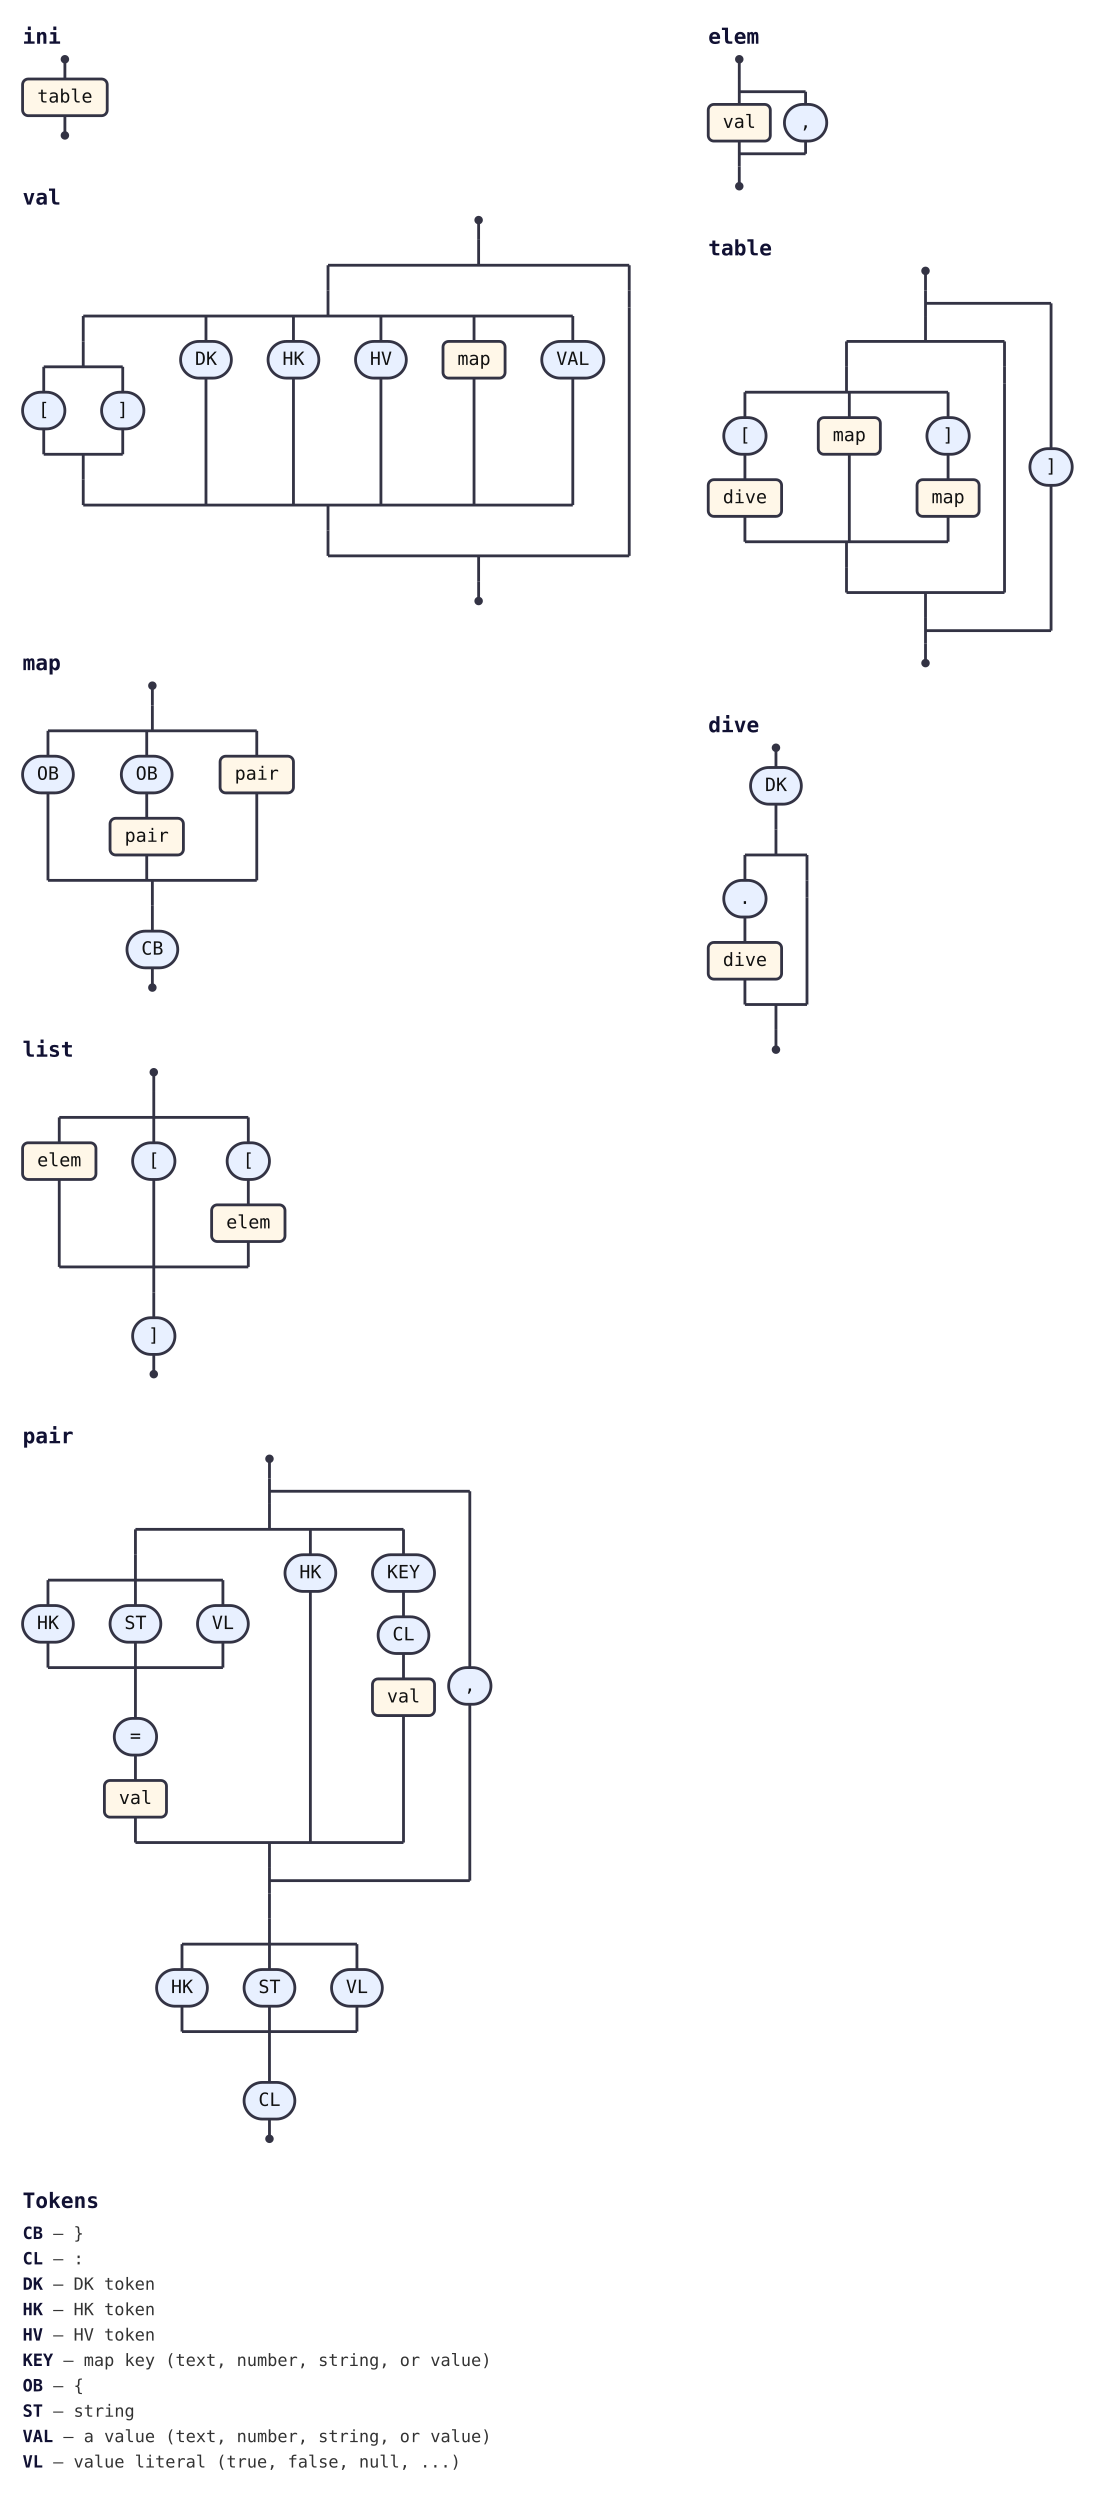
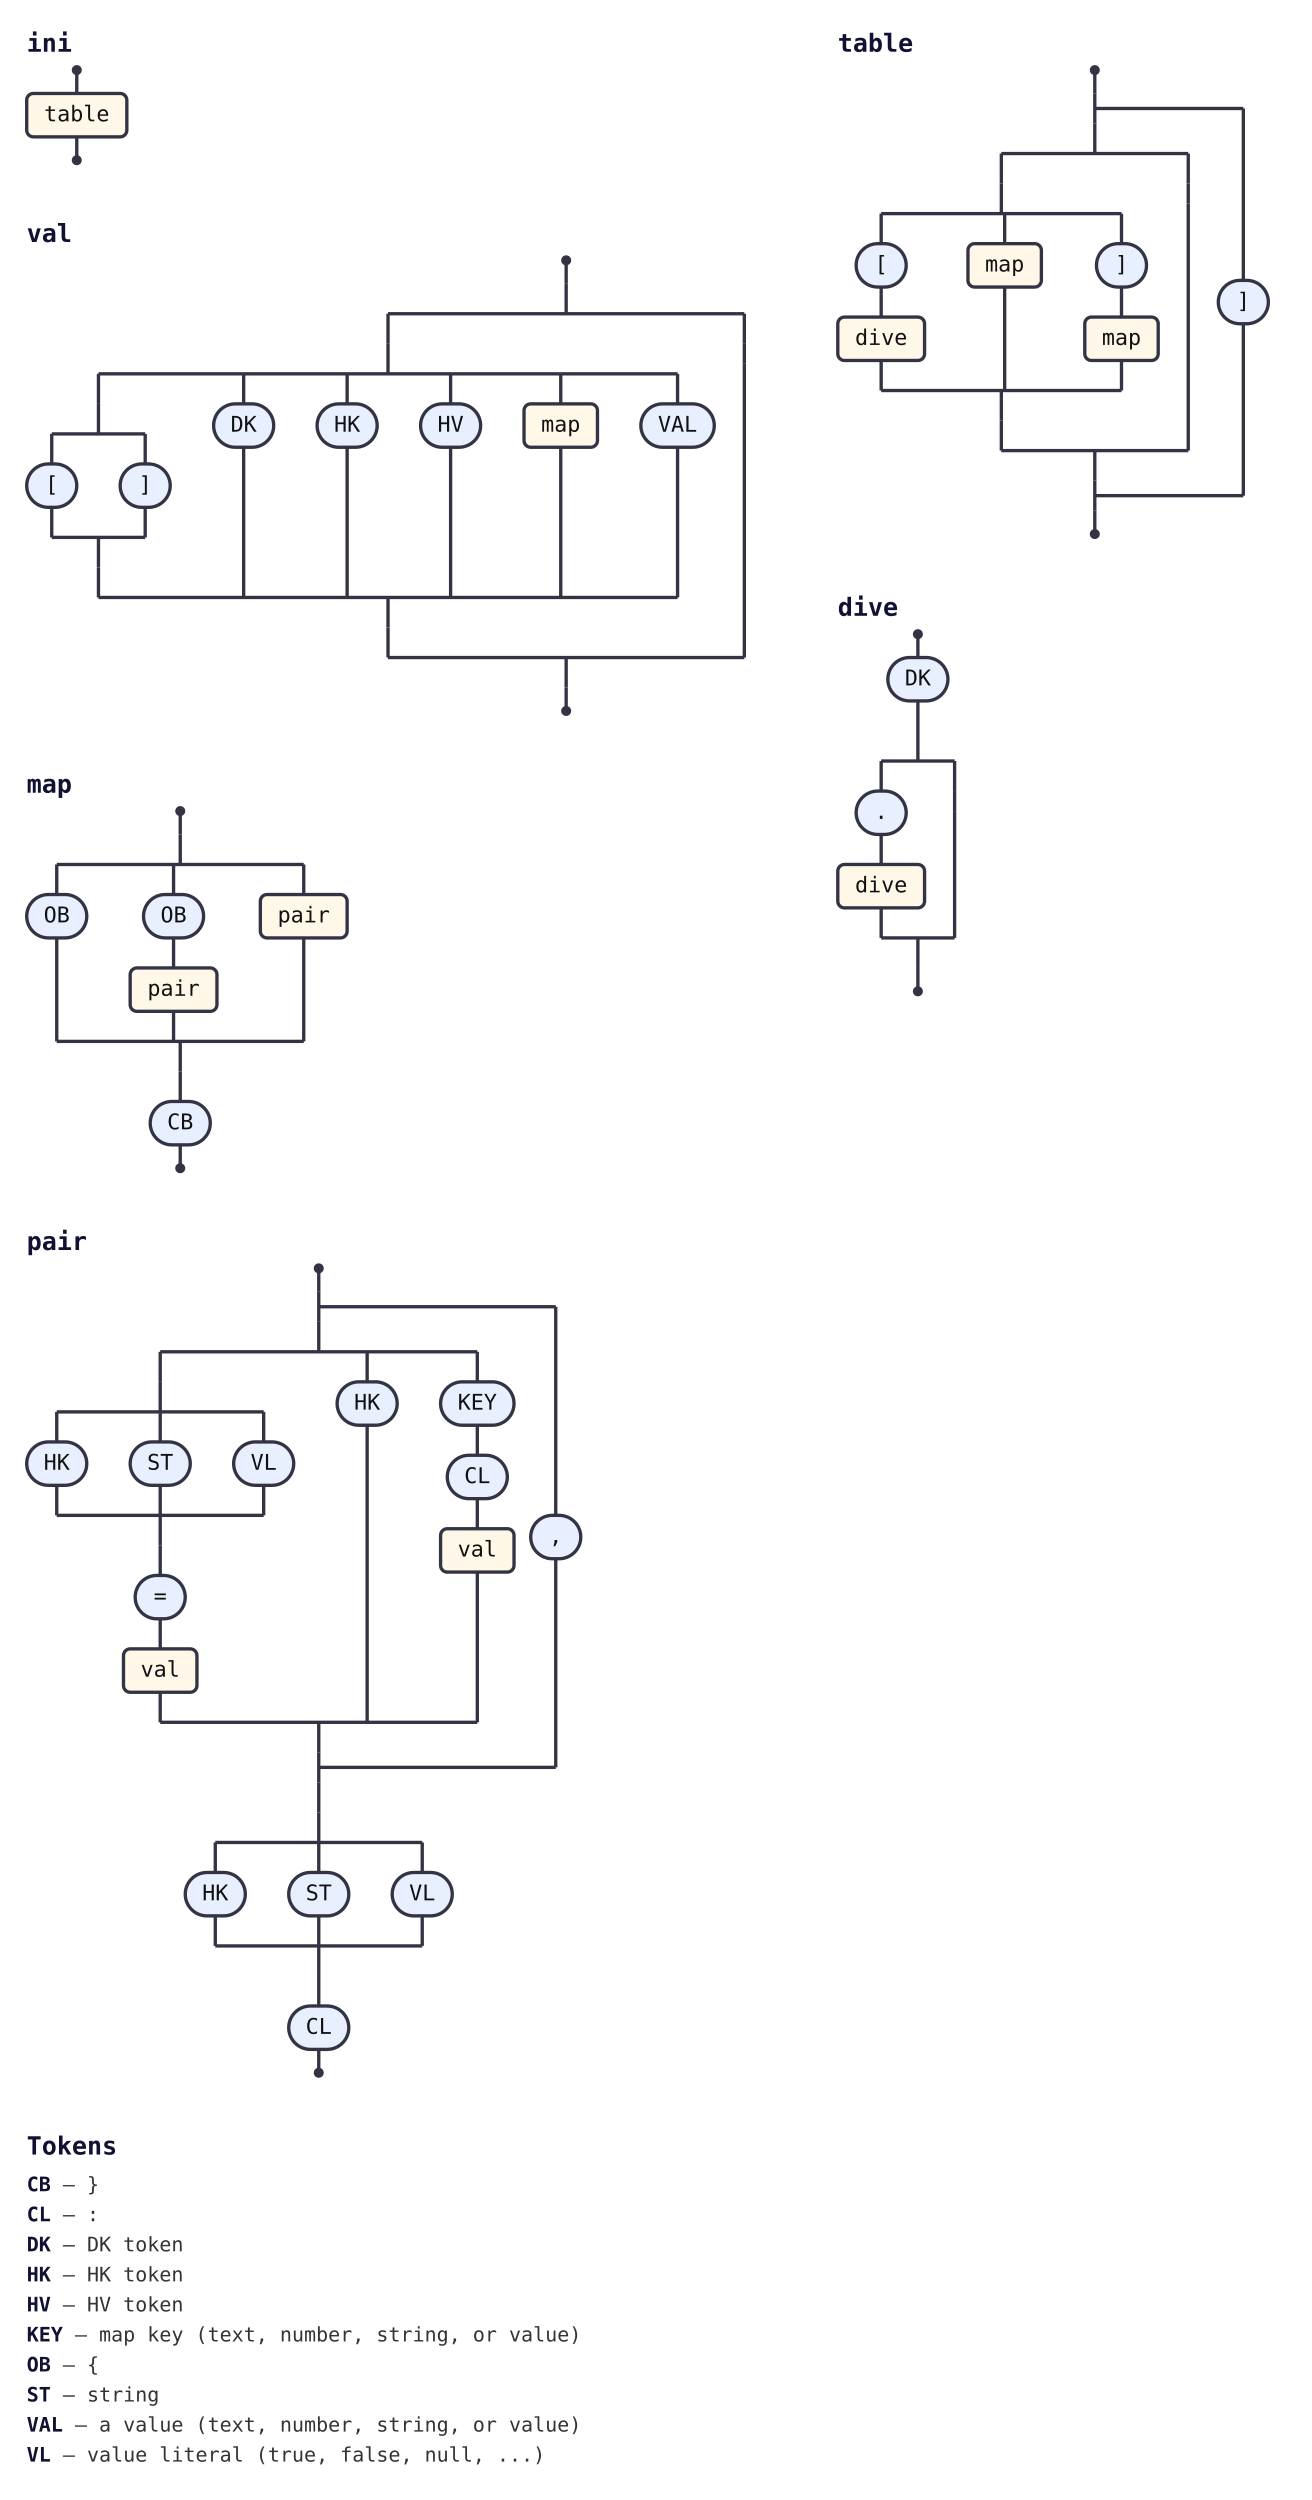
- <svg xmlns="http://www.w3.org/2000/svg" class="railroad" width="786" height="1772" viewBox="0 0 786 1772">
+ <svg xmlns="http://www.w3.org/2000/svg" class="railroad" width="786" height="1498" viewBox="0 0 786 1498">
  <style>svg.railroad{background:#fff;font-family:monospace;font-size:13px}.rr-line{stroke:#334;stroke-width:2;fill:none}.rr-cap{fill:#334}.rr-term{fill:#e8f0ff;stroke:#334;stroke-width:2}.rr-nonterm{fill:#fff7e8;stroke:#334;stroke-width:2}.rr-label{fill:#111;text-anchor:middle;dominant-baseline:middle}.rr-comment{fill:#666;font-style:italic;text-anchor:middle;dominant-baseline:middle}.rr-title{fill:#113;font-weight:bold;font-size:15px}.rr-legend{fill:#333;font-size:12px}.rr-legend-tok{fill:#113;font-weight:bold}a:hover .rr-nonterm{fill:#ffe6b3;cursor:pointer}</style>
  <g>
    <g id="ini">
      <text class="rr-title" x="16" y="31">ini</text>
      <circle class="rr-cap" cx="46" cy="42" r="3" />
      <path class="rr-line" d="M46 42V56" />
      <a href="#table">
        <rect class="rr-nonterm" x="16" y="56" width="60" height="26" rx="4" ry="4" />
        <text class="rr-label" x="46" y="69">table</text>
      </a>
      <path class="rr-line" d="M46 82V96" />
      <circle class="rr-cap" cx="46" cy="96" r="3" />
    </g>
    <g id="val">
      <text class="rr-title" x="16" y="145">val</text>
      <circle class="rr-cap" cx="339.25" cy="156" r="3" />
      <path class="rr-line" d="M339.25 156V170" />
      <path class="rr-line" d="M339.25 170V188" />
      <path class="rr-line" d="M232.5 188H446" />
      <path class="rr-line" d="M232.5 394H446" />
      <path class="rr-line" d="M339.25 394V412" />
      <path class="rr-line" d="M232.5 188V206" />
      <path class="rr-line" d="M232.5 206V224" />
      <path class="rr-line" d="M59 224H406" />
      <path class="rr-line" d="M59 358H406" />
      <path class="rr-line" d="M232.5 358V376" />
      <path class="rr-line" d="M59 224V242" />
      <path class="rr-line" d="M59 242V260" />
      <path class="rr-line" d="M31 260H87" />
      <path class="rr-line" d="M31 322H87" />
      <path class="rr-line" d="M59 322V340" />
      <path class="rr-line" d="M31 260V278" />
      <rect class="rr-term" x="16" y="278" width="30" height="26" rx="13" ry="13" />
      <text class="rr-label" x="31" y="291">[</text>
      <path class="rr-line" d="M31 304V322" />
      <path class="rr-line" d="M87 260V278" />
      <rect class="rr-term" x="72" y="278" width="30" height="26" rx="13" ry="13" />
      <text class="rr-label" x="87" y="291">]</text>
      <path class="rr-line" d="M87 304V322" />
      <path class="rr-line" d="M59 340V358" />
      <path class="rr-line" d="M146 224V242" />
      <rect class="rr-term" x="128" y="242" width="36" height="26" rx="13" ry="13" />
      <text class="rr-label" x="146" y="255">DK</text>
      <path class="rr-line" d="M146 268V358" />
      <path class="rr-line" d="M208 224V242" />
      <rect class="rr-term" x="190" y="242" width="36" height="26" rx="13" ry="13" />
      <text class="rr-label" x="208" y="255">HK</text>
      <path class="rr-line" d="M208 268V358" />
      <path class="rr-line" d="M270 224V242" />
      <rect class="rr-term" x="252" y="242" width="36" height="26" rx="13" ry="13" />
      <text class="rr-label" x="270" y="255">HV</text>
      <path class="rr-line" d="M270 268V358" />
      <path class="rr-line" d="M336 224V242" />
      <a href="#map">
        <rect class="rr-nonterm" x="314" y="242" width="44" height="26" rx="4" ry="4" />
        <text class="rr-label" x="336" y="255">map</text>
      </a>
      <path class="rr-line" d="M336 268V358" />
      <path class="rr-line" d="M406 224V242" />
      <rect class="rr-term" x="384" y="242" width="44" height="26" rx="13" ry="13" />
      <text class="rr-label" x="406" y="255">VAL</text>
      <path class="rr-line" d="M406 268V358" />
      <path class="rr-line" d="M232.5 376V394" />
      <path class="rr-line" d="M446 188V206" />
      <path class="rr-line" d="M446 206V218" />
      <path class="rr-line" d="M446 218V394" />
      <path class="rr-line" d="M339.25 412V426" />
      <circle class="rr-cap" cx="339.25" cy="426" r="3" />
    </g>
    <g id="map">
      <text class="rr-title" x="16" y="475">map</text>
      <circle class="rr-cap" cx="108" cy="486" r="3" />
      <path class="rr-line" d="M108 486V500" />
      <path class="rr-line" d="M108 500V518" />
      <path class="rr-line" d="M34 518H182" />
      <path class="rr-line" d="M34 624H182" />
      <path class="rr-line" d="M108 624V642" />
      <path class="rr-line" d="M34 518V536" />
      <rect class="rr-term" x="16" y="536" width="36" height="26" rx="13" ry="13" />
      <text class="rr-label" x="34" y="549">OB</text>
      <path class="rr-line" d="M34 562V624" />
      <path class="rr-line" d="M104 518V536" />
      <rect class="rr-term" x="86" y="536" width="36" height="26" rx="13" ry="13" />
      <text class="rr-label" x="104" y="549">OB</text>
      <path class="rr-line" d="M104 562V580" />
      <a href="#pair">
        <rect class="rr-nonterm" x="78" y="580" width="52" height="26" rx="4" ry="4" />
        <text class="rr-label" x="104" y="593">pair</text>
      </a>
      <path class="rr-line" d="M104 606V624" />
      <path class="rr-line" d="M182 518V536" />
      <a href="#pair">
        <rect class="rr-nonterm" x="156" y="536" width="52" height="26" rx="4" ry="4" />
        <text class="rr-label" x="182" y="549">pair</text>
      </a>
      <path class="rr-line" d="M182 562V624" />
      <path class="rr-line" d="M108 642V660" />
      <rect class="rr-term" x="90" y="660" width="36" height="26" rx="13" ry="13" />
      <text class="rr-label" x="108" y="673">CB</text>
      <path class="rr-line" d="M108 686V700" />
      <circle class="rr-cap" cx="108" cy="700" r="3" />
    </g>
-     <g id="list">
-       <text class="rr-title" x="16" y="749">list</text>
-       <circle class="rr-cap" cx="109" cy="760" r="3" />
-       <path class="rr-line" d="M109 760V774" />
-       <path class="rr-line" d="M109 774V792" />
-       <path class="rr-line" d="M42 792H176" />
-       <path class="rr-line" d="M42 898H176" />
-       <path class="rr-line" d="M109 898V916" />
-       <path class="rr-line" d="M42 792V810" />
-       <a href="#elem">
-         <rect class="rr-nonterm" x="16" y="810" width="52" height="26" rx="4" ry="4" />
-         <text class="rr-label" x="42" y="823">elem</text>
-       </a>
-       <path class="rr-line" d="M42 836V898" />
-       <path class="rr-line" d="M109 792V810" />
-       <rect class="rr-term" x="94" y="810" width="30" height="26" rx="13" ry="13" />
-       <text class="rr-label" x="109" y="823">[</text>
-       <path class="rr-line" d="M109 836V898" />
-       <path class="rr-line" d="M176 792V810" />
-       <rect class="rr-term" x="161" y="810" width="30" height="26" rx="13" ry="13" />
-       <text class="rr-label" x="176" y="823">[</text>
-       <path class="rr-line" d="M176 836V854" />
-       <a href="#elem">
-         <rect class="rr-nonterm" x="150" y="854" width="52" height="26" rx="4" ry="4" />
-         <text class="rr-label" x="176" y="867">elem</text>
-       </a>
-       <path class="rr-line" d="M176 880V898" />
-       <path class="rr-line" d="M109 916V934" />
-       <rect class="rr-term" x="94" y="934" width="30" height="26" rx="13" ry="13" />
-       <text class="rr-label" x="109" y="947">]</text>
-       <path class="rr-line" d="M109 960V974" />
-       <circle class="rr-cap" cx="109" cy="974" r="3" />
-     </g>
    <g id="pair">
-       <text class="rr-title" x="16" y="1023">pair</text>
-       <circle class="rr-cap" cx="191" cy="1034" r="3" />
-       <path class="rr-line" d="M191 1034V1048" />
-       <path class="rr-line" d="M191 1048V1066" />
-       <path class="rr-line" d="M191 1066V1084" />
-       <path class="rr-line" d="M96 1084H286" />
-       <path class="rr-line" d="M96 1306H286" />
-       <path class="rr-line" d="M191 1306V1324" />
-       <path class="rr-line" d="M96 1084V1102" />
-       <path class="rr-line" d="M96 1102V1120" />
-       <path class="rr-line" d="M34 1120H158" />
-       <path class="rr-line" d="M34 1182H158" />
-       <path class="rr-line" d="M96 1182V1200" />
-       <path class="rr-line" d="M34 1120V1138" />
-       <rect class="rr-term" x="16" y="1138" width="36" height="26" rx="13" ry="13" />
-       <text class="rr-label" x="34" y="1151">HK</text>
-       <path class="rr-line" d="M34 1164V1182" />
-       <path class="rr-line" d="M96 1120V1138" />
-       <rect class="rr-term" x="78" y="1138" width="36" height="26" rx="13" ry="13" />
-       <text class="rr-label" x="96" y="1151">ST</text>
-       <path class="rr-line" d="M96 1164V1182" />
-       <path class="rr-line" d="M158 1120V1138" />
-       <rect class="rr-term" x="140" y="1138" width="36" height="26" rx="13" ry="13" />
-       <text class="rr-label" x="158" y="1151">VL</text>
-       <path class="rr-line" d="M158 1164V1182" />
-       <path class="rr-line" d="M96 1200V1218" />
-       <rect class="rr-term" x="81" y="1218" width="30" height="26" rx="13" ry="13" />
-       <text class="rr-label" x="96" y="1231">=</text>
-       <path class="rr-line" d="M96 1244V1262" />
+       <text class="rr-title" x="16" y="749">pair</text>
+       <circle class="rr-cap" cx="191" cy="760" r="3" />
+       <path class="rr-line" d="M191 760V774" />
+       <path class="rr-line" d="M191 774V792" />
+       <path class="rr-line" d="M191 792V810" />
+       <path class="rr-line" d="M96 810H286" />
+       <path class="rr-line" d="M96 1032H286" />
+       <path class="rr-line" d="M191 1032V1050" />
+       <path class="rr-line" d="M96 810V828" />
+       <path class="rr-line" d="M96 828V846" />
+       <path class="rr-line" d="M34 846H158" />
+       <path class="rr-line" d="M34 908H158" />
+       <path class="rr-line" d="M96 908V926" />
+       <path class="rr-line" d="M34 846V864" />
+       <rect class="rr-term" x="16" y="864" width="36" height="26" rx="13" ry="13" />
+       <text class="rr-label" x="34" y="877">HK</text>
+       <path class="rr-line" d="M34 890V908" />
+       <path class="rr-line" d="M96 846V864" />
+       <rect class="rr-term" x="78" y="864" width="36" height="26" rx="13" ry="13" />
+       <text class="rr-label" x="96" y="877">ST</text>
+       <path class="rr-line" d="M96 890V908" />
+       <path class="rr-line" d="M158 846V864" />
+       <rect class="rr-term" x="140" y="864" width="36" height="26" rx="13" ry="13" />
+       <text class="rr-label" x="158" y="877">VL</text>
+       <path class="rr-line" d="M158 890V908" />
+       <path class="rr-line" d="M96 926V944" />
+       <rect class="rr-term" x="81" y="944" width="30" height="26" rx="13" ry="13" />
+       <text class="rr-label" x="96" y="957">=</text>
+       <path class="rr-line" d="M96 970V988" />
      <a href="#val">
-         <rect class="rr-nonterm" x="74" y="1262" width="44" height="26" rx="4" ry="4" />
-         <text class="rr-label" x="96" y="1275">val</text>
-       </a>
-       <path class="rr-line" d="M96 1288V1306" />
-       <path class="rr-line" d="M220 1084V1102" />
-       <rect class="rr-term" x="202" y="1102" width="36" height="26" rx="13" ry="13" />
-       <text class="rr-label" x="220" y="1115">HK</text>
-       <path class="rr-line" d="M220 1128V1306" />
-       <path class="rr-line" d="M286 1084V1102" />
-       <rect class="rr-term" x="264" y="1102" width="44" height="26" rx="13" ry="13" />
-       <text class="rr-label" x="286" y="1115">KEY</text>
-       <path class="rr-line" d="M286 1128V1146" />
-       <rect class="rr-term" x="268" y="1146" width="36" height="26" rx="13" ry="13" />
-       <text class="rr-label" x="286" y="1159">CL</text>
-       <path class="rr-line" d="M286 1172V1190" />
+         <rect class="rr-nonterm" x="74" y="988" width="44" height="26" rx="4" ry="4" />
+         <text class="rr-label" x="96" y="1001">val</text>
+       </a>
+       <path class="rr-line" d="M96 1014V1032" />
+       <path class="rr-line" d="M220 810V828" />
+       <rect class="rr-term" x="202" y="828" width="36" height="26" rx="13" ry="13" />
+       <text class="rr-label" x="220" y="841">HK</text>
+       <path class="rr-line" d="M220 854V1032" />
+       <path class="rr-line" d="M286 810V828" />
+       <rect class="rr-term" x="264" y="828" width="44" height="26" rx="13" ry="13" />
+       <text class="rr-label" x="286" y="841">KEY</text>
+       <path class="rr-line" d="M286 854V872" />
+       <rect class="rr-term" x="268" y="872" width="36" height="26" rx="13" ry="13" />
+       <text class="rr-label" x="286" y="885">CL</text>
+       <path class="rr-line" d="M286 898V916" />
      <a href="#val">
-         <rect class="rr-nonterm" x="264" y="1190" width="44" height="26" rx="4" ry="4" />
-         <text class="rr-label" x="286" y="1203">val</text>
-       </a>
-       <path class="rr-line" d="M286 1216V1306" />
-       <path class="rr-line" d="M191 1324V1342" />
-       <path class="rr-line" d="M191 1333H333" />
-       <path class="rr-line" d="M191 1057H333" />
-       <path class="rr-line" d="M333 1208V1333" />
-       <path class="rr-line" d="M333 1057V1182" />
-       <rect class="rr-term" x="318" y="1182" width="30" height="26" rx="13" ry="13" />
-       <text class="rr-label" x="333" y="1195">,</text>
-       <path class="rr-line" d="M191 1342V1360" />
-       <path class="rr-line" d="M191 1360V1378" />
-       <path class="rr-line" d="M129 1378H253" />
-       <path class="rr-line" d="M129 1440H253" />
-       <path class="rr-line" d="M191 1440V1458" />
-       <path class="rr-line" d="M129 1378V1396" />
-       <rect class="rr-term" x="111" y="1396" width="36" height="26" rx="13" ry="13" />
-       <text class="rr-label" x="129" y="1409">HK</text>
-       <path class="rr-line" d="M129 1422V1440" />
-       <path class="rr-line" d="M191 1378V1396" />
-       <rect class="rr-term" x="173" y="1396" width="36" height="26" rx="13" ry="13" />
-       <text class="rr-label" x="191" y="1409">ST</text>
-       <path class="rr-line" d="M191 1422V1440" />
-       <path class="rr-line" d="M253 1378V1396" />
-       <rect class="rr-term" x="235" y="1396" width="36" height="26" rx="13" ry="13" />
-       <text class="rr-label" x="253" y="1409">VL</text>
-       <path class="rr-line" d="M253 1422V1440" />
-       <path class="rr-line" d="M191 1458V1476" />
-       <rect class="rr-term" x="173" y="1476" width="36" height="26" rx="13" ry="13" />
-       <text class="rr-label" x="191" y="1489">CL</text>
-       <path class="rr-line" d="M191 1502V1516" />
-       <circle class="rr-cap" cx="191" cy="1516" r="3" />
-     </g>
-     <g id="elem">
-       <text class="rr-title" x="502" y="31">elem</text>
-       <circle class="rr-cap" cx="524" cy="42" r="3" />
-       <path class="rr-line" d="M524 42V56" />
-       <path class="rr-line" d="M524 56V74" />
-       <a href="#val">
-         <rect class="rr-nonterm" x="502" y="74" width="44" height="26" rx="4" ry="4" />
-         <text class="rr-label" x="524" y="87">val</text>
-       </a>
-       <path class="rr-line" d="M524 100V118" />
-       <path class="rr-line" d="M524 109H571" />
-       <path class="rr-line" d="M524 65H571" />
-       <path class="rr-line" d="M571 100V109" />
-       <path class="rr-line" d="M571 65V74" />
-       <rect class="rr-term" x="556" y="74" width="30" height="26" rx="13" ry="13" />
-       <text class="rr-label" x="571" y="87">,</text>
-       <path class="rr-line" d="M524 118V132" />
-       <circle class="rr-cap" cx="524" cy="132" r="3" />
+         <rect class="rr-nonterm" x="264" y="916" width="44" height="26" rx="4" ry="4" />
+         <text class="rr-label" x="286" y="929">val</text>
+       </a>
+       <path class="rr-line" d="M286 942V1032" />
+       <path class="rr-line" d="M191 1050V1068" />
+       <path class="rr-line" d="M191 1059H333" />
+       <path class="rr-line" d="M191 783H333" />
+       <path class="rr-line" d="M333 934V1059" />
+       <path class="rr-line" d="M333 783V908" />
+       <rect class="rr-term" x="318" y="908" width="30" height="26" rx="13" ry="13" />
+       <text class="rr-label" x="333" y="921">,</text>
+       <path class="rr-line" d="M191 1068V1086" />
+       <path class="rr-line" d="M191 1086V1104" />
+       <path class="rr-line" d="M129 1104H253" />
+       <path class="rr-line" d="M129 1166H253" />
+       <path class="rr-line" d="M191 1166V1184" />
+       <path class="rr-line" d="M129 1104V1122" />
+       <rect class="rr-term" x="111" y="1122" width="36" height="26" rx="13" ry="13" />
+       <text class="rr-label" x="129" y="1135">HK</text>
+       <path class="rr-line" d="M129 1148V1166" />
+       <path class="rr-line" d="M191 1104V1122" />
+       <rect class="rr-term" x="173" y="1122" width="36" height="26" rx="13" ry="13" />
+       <text class="rr-label" x="191" y="1135">ST</text>
+       <path class="rr-line" d="M191 1148V1166" />
+       <path class="rr-line" d="M253 1104V1122" />
+       <rect class="rr-term" x="235" y="1122" width="36" height="26" rx="13" ry="13" />
+       <text class="rr-label" x="253" y="1135">VL</text>
+       <path class="rr-line" d="M253 1148V1166" />
+       <path class="rr-line" d="M191 1184V1202" />
+       <rect class="rr-term" x="173" y="1202" width="36" height="26" rx="13" ry="13" />
+       <text class="rr-label" x="191" y="1215">CL</text>
+       <path class="rr-line" d="M191 1228V1242" />
+       <circle class="rr-cap" cx="191" cy="1242" r="3" />
    </g>
    <g id="table">
-       <text class="rr-title" x="502" y="181">table</text>
-       <circle class="rr-cap" cx="656" cy="192" r="3" />
-       <path class="rr-line" d="M656 192V206" />
-       <path class="rr-line" d="M656 206V224" />
-       <path class="rr-line" d="M656 224V242" />
-       <path class="rr-line" d="M600 242H712" />
-       <path class="rr-line" d="M600 420H712" />
-       <path class="rr-line" d="M656 420V438" />
-       <path class="rr-line" d="M600 242V260" />
-       <path class="rr-line" d="M600 260V278" />
-       <path class="rr-line" d="M528 278H672" />
-       <path class="rr-line" d="M528 384H672" />
-       <path class="rr-line" d="M600 384V402" />
-       <path class="rr-line" d="M528 278V296" />
-       <rect class="rr-term" x="513" y="296" width="30" height="26" rx="13" ry="13" />
-       <text class="rr-label" x="528" y="309">[</text>
-       <path class="rr-line" d="M528 322V340" />
+       <text class="rr-title" x="502" y="31">table</text>
+       <circle class="rr-cap" cx="656" cy="42" r="3" />
+       <path class="rr-line" d="M656 42V56" />
+       <path class="rr-line" d="M656 56V74" />
+       <path class="rr-line" d="M656 74V92" />
+       <path class="rr-line" d="M600 92H712" />
+       <path class="rr-line" d="M600 270H712" />
+       <path class="rr-line" d="M656 270V288" />
+       <path class="rr-line" d="M600 92V110" />
+       <path class="rr-line" d="M600 110V128" />
+       <path class="rr-line" d="M528 128H672" />
+       <path class="rr-line" d="M528 234H672" />
+       <path class="rr-line" d="M600 234V252" />
+       <path class="rr-line" d="M528 128V146" />
+       <rect class="rr-term" x="513" y="146" width="30" height="26" rx="13" ry="13" />
+       <text class="rr-label" x="528" y="159">[</text>
+       <path class="rr-line" d="M528 172V190" />
      <a href="#dive">
-         <rect class="rr-nonterm" x="502" y="340" width="52" height="26" rx="4" ry="4" />
-         <text class="rr-label" x="528" y="353">dive</text>
-       </a>
-       <path class="rr-line" d="M528 366V384" />
-       <path class="rr-line" d="M602 278V296" />
+         <rect class="rr-nonterm" x="502" y="190" width="52" height="26" rx="4" ry="4" />
+         <text class="rr-label" x="528" y="203">dive</text>
+       </a>
+       <path class="rr-line" d="M528 216V234" />
+       <path class="rr-line" d="M602 128V146" />
      <a href="#map">
-         <rect class="rr-nonterm" x="580" y="296" width="44" height="26" rx="4" ry="4" />
-         <text class="rr-label" x="602" y="309">map</text>
-       </a>
-       <path class="rr-line" d="M602 322V384" />
-       <path class="rr-line" d="M672 278V296" />
-       <rect class="rr-term" x="657" y="296" width="30" height="26" rx="13" ry="13" />
-       <text class="rr-label" x="672" y="309">]</text>
-       <path class="rr-line" d="M672 322V340" />
+         <rect class="rr-nonterm" x="580" y="146" width="44" height="26" rx="4" ry="4" />
+         <text class="rr-label" x="602" y="159">map</text>
+       </a>
+       <path class="rr-line" d="M602 172V234" />
+       <path class="rr-line" d="M672 128V146" />
+       <rect class="rr-term" x="657" y="146" width="30" height="26" rx="13" ry="13" />
+       <text class="rr-label" x="672" y="159">]</text>
+       <path class="rr-line" d="M672 172V190" />
      <a href="#map">
-         <rect class="rr-nonterm" x="650" y="340" width="44" height="26" rx="4" ry="4" />
-         <text class="rr-label" x="672" y="353">map</text>
-       </a>
-       <path class="rr-line" d="M672 366V384" />
-       <path class="rr-line" d="M600 402V420" />
-       <path class="rr-line" d="M712 242V260" />
-       <path class="rr-line" d="M712 260V272" />
-       <path class="rr-line" d="M712 272V420" />
-       <path class="rr-line" d="M656 438V456" />
-       <path class="rr-line" d="M656 447H745" />
-       <path class="rr-line" d="M656 215H745" />
-       <path class="rr-line" d="M745 344V447" />
-       <path class="rr-line" d="M745 215V318" />
-       <rect class="rr-term" x="730" y="318" width="30" height="26" rx="13" ry="13" />
-       <text class="rr-label" x="745" y="331">]</text>
-       <path class="rr-line" d="M656 456V470" />
-       <circle class="rr-cap" cx="656" cy="470" r="3" />
+         <rect class="rr-nonterm" x="650" y="190" width="44" height="26" rx="4" ry="4" />
+         <text class="rr-label" x="672" y="203">map</text>
+       </a>
+       <path class="rr-line" d="M672 216V234" />
+       <path class="rr-line" d="M600 252V270" />
+       <path class="rr-line" d="M712 92V110" />
+       <path class="rr-line" d="M712 110V122" />
+       <path class="rr-line" d="M712 122V270" />
+       <path class="rr-line" d="M656 288V306" />
+       <path class="rr-line" d="M656 297H745" />
+       <path class="rr-line" d="M656 65H745" />
+       <path class="rr-line" d="M745 194V297" />
+       <path class="rr-line" d="M745 65V168" />
+       <rect class="rr-term" x="730" y="168" width="30" height="26" rx="13" ry="13" />
+       <text class="rr-label" x="745" y="181">]</text>
+       <path class="rr-line" d="M656 306V320" />
+       <circle class="rr-cap" cx="656" cy="320" r="3" />
    </g>
    <g id="dive">
-       <text class="rr-title" x="502" y="519">dive</text>
-       <circle class="rr-cap" cx="550" cy="530" r="3" />
-       <path class="rr-line" d="M550 530V544" />
-       <rect class="rr-term" x="532" y="544" width="36" height="26" rx="13" ry="13" />
-       <text class="rr-label" x="550" y="557">DK</text>
-       <path class="rr-line" d="M550 570V588" />
-       <path class="rr-line" d="M550 588V606" />
-       <path class="rr-line" d="M528 606H572" />
-       <path class="rr-line" d="M528 712H572" />
-       <path class="rr-line" d="M550 712V730" />
-       <path class="rr-line" d="M528 606V624" />
-       <rect class="rr-term" x="513" y="624" width="30" height="26" rx="13" ry="13" />
-       <text class="rr-label" x="528" y="637">.</text>
-       <path class="rr-line" d="M528 650V668" />
+       <text class="rr-title" x="502" y="369">dive</text>
+       <circle class="rr-cap" cx="550" cy="380" r="3" />
+       <path class="rr-line" d="M550 380V394" />
+       <rect class="rr-term" x="532" y="394" width="36" height="26" rx="13" ry="13" />
+       <text class="rr-label" x="550" y="407">DK</text>
+       <path class="rr-line" d="M550 420V438" />
+       <path class="rr-line" d="M550 438V456" />
+       <path class="rr-line" d="M528 456H572" />
+       <path class="rr-line" d="M528 562H572" />
+       <path class="rr-line" d="M550 562V580" />
+       <path class="rr-line" d="M528 456V474" />
+       <rect class="rr-term" x="513" y="474" width="30" height="26" rx="13" ry="13" />
+       <text class="rr-label" x="528" y="487">.</text>
+       <path class="rr-line" d="M528 500V518" />
      <a href="#dive">
-         <rect class="rr-nonterm" x="502" y="668" width="52" height="26" rx="4" ry="4" />
-         <text class="rr-label" x="528" y="681">dive</text>
-       </a>
-       <path class="rr-line" d="M528 694V712" />
-       <path class="rr-line" d="M572 606V624" />
-       <path class="rr-line" d="M572 624V636" />
-       <path class="rr-line" d="M572 636V712" />
-       <path class="rr-line" d="M550 730V744" />
-       <circle class="rr-cap" cx="550" cy="744" r="3" />
-     </g>
-     <text class="rr-title" x="16" y="1565">Tokens</text>
-     <text class="rr-legend" x="16" y="1587">
+         <rect class="rr-nonterm" x="502" y="518" width="52" height="26" rx="4" ry="4" />
+         <text class="rr-label" x="528" y="531">dive</text>
+       </a>
+       <path class="rr-line" d="M528 544V562" />
+       <path class="rr-line" d="M572 456V474" />
+       <path class="rr-line" d="M572 474V486" />
+       <path class="rr-line" d="M572 486V562" />
+       <path class="rr-line" d="M550 580V594" />
+       <circle class="rr-cap" cx="550" cy="594" r="3" />
+     </g>
+     <text class="rr-title" x="16" y="1291">Tokens</text>
+     <text class="rr-legend" x="16" y="1313">
      <tspan class="rr-legend-tok">CB</tspan>  —  }</text>
-     <text class="rr-legend" x="16" y="1605">
+     <text class="rr-legend" x="16" y="1331">
      <tspan class="rr-legend-tok">CL</tspan>  —  :</text>
-     <text class="rr-legend" x="16" y="1623">
+     <text class="rr-legend" x="16" y="1349">
      <tspan class="rr-legend-tok">DK</tspan>  —  DK token</text>
-     <text class="rr-legend" x="16" y="1641">
+     <text class="rr-legend" x="16" y="1367">
      <tspan class="rr-legend-tok">HK</tspan>  —  HK token</text>
-     <text class="rr-legend" x="16" y="1659">
+     <text class="rr-legend" x="16" y="1385">
      <tspan class="rr-legend-tok">HV</tspan>  —  HV token</text>
-     <text class="rr-legend" x="16" y="1677">
+     <text class="rr-legend" x="16" y="1403">
      <tspan class="rr-legend-tok">KEY</tspan>  —  map key (text, number, string, or value)</text>
-     <text class="rr-legend" x="16" y="1695">
+     <text class="rr-legend" x="16" y="1421">
      <tspan class="rr-legend-tok">OB</tspan>  —  {</text>
-     <text class="rr-legend" x="16" y="1713">
+     <text class="rr-legend" x="16" y="1439">
      <tspan class="rr-legend-tok">ST</tspan>  —  string</text>
-     <text class="rr-legend" x="16" y="1731">
+     <text class="rr-legend" x="16" y="1457">
      <tspan class="rr-legend-tok">VAL</tspan>  —  a value (text, number, string, or value)</text>
-     <text class="rr-legend" x="16" y="1749">
+     <text class="rr-legend" x="16" y="1475">
      <tspan class="rr-legend-tok">VL</tspan>  —  value literal (true, false, null, ...)</text>
  </g>
</svg>
